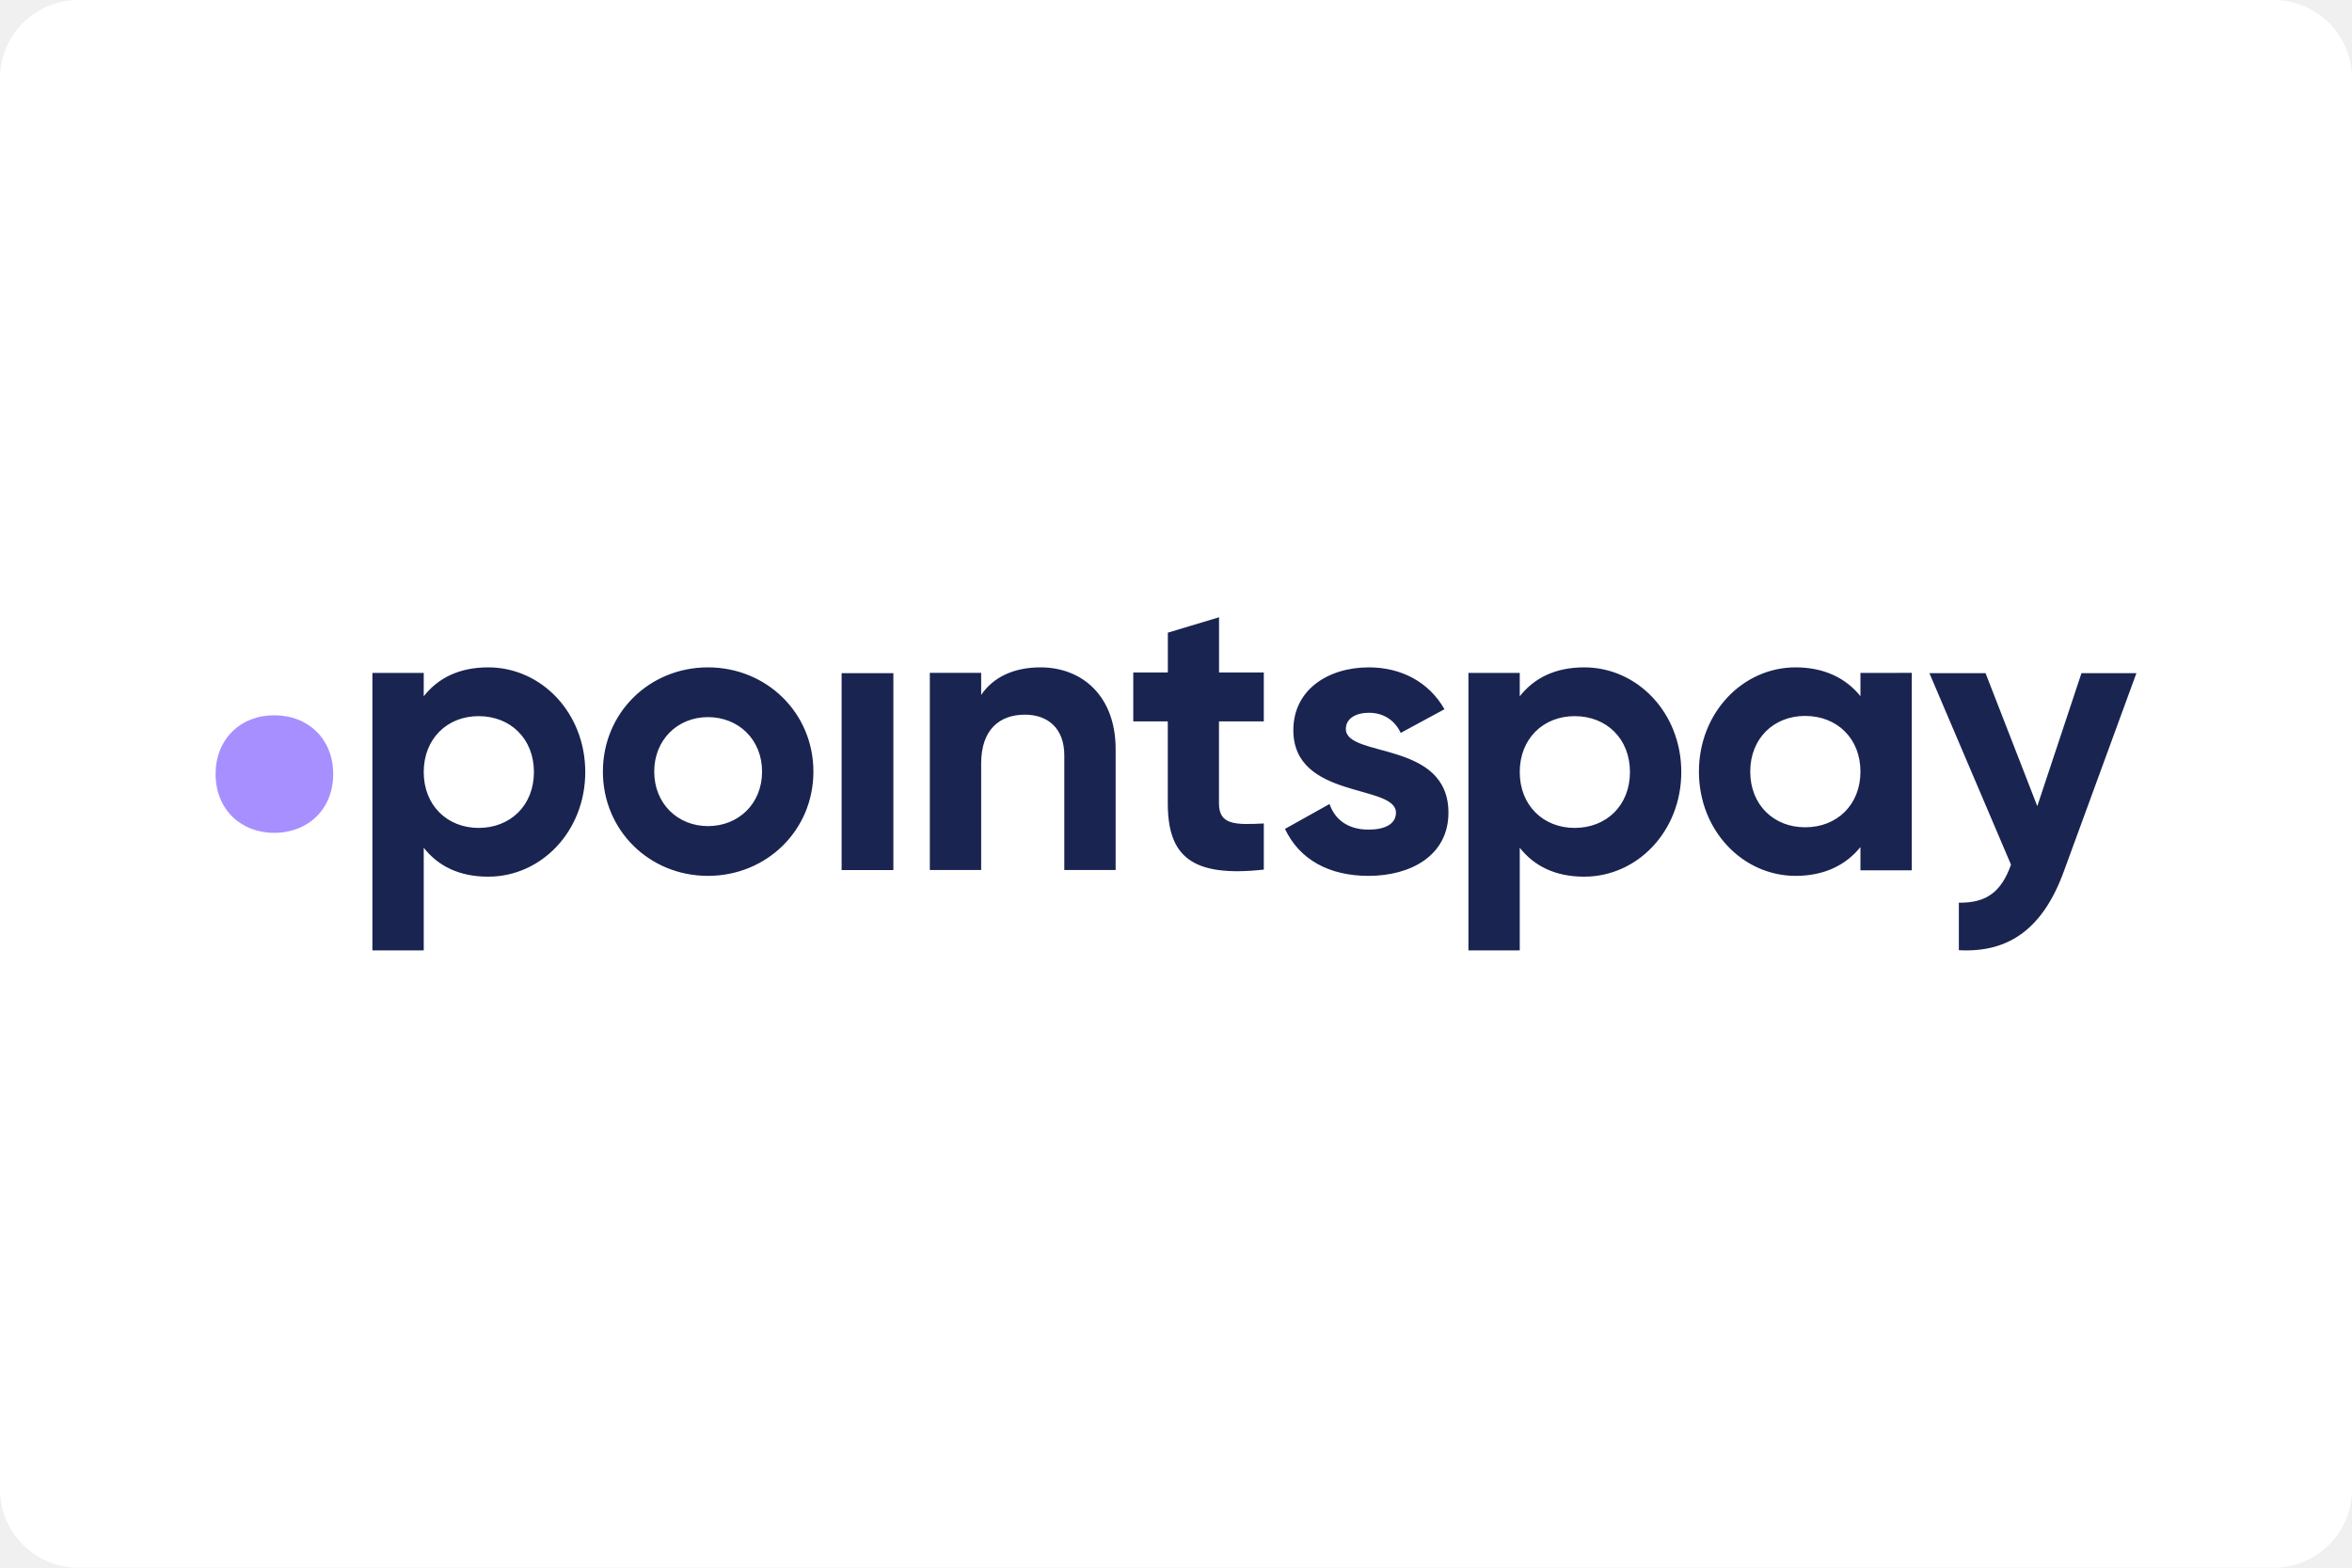
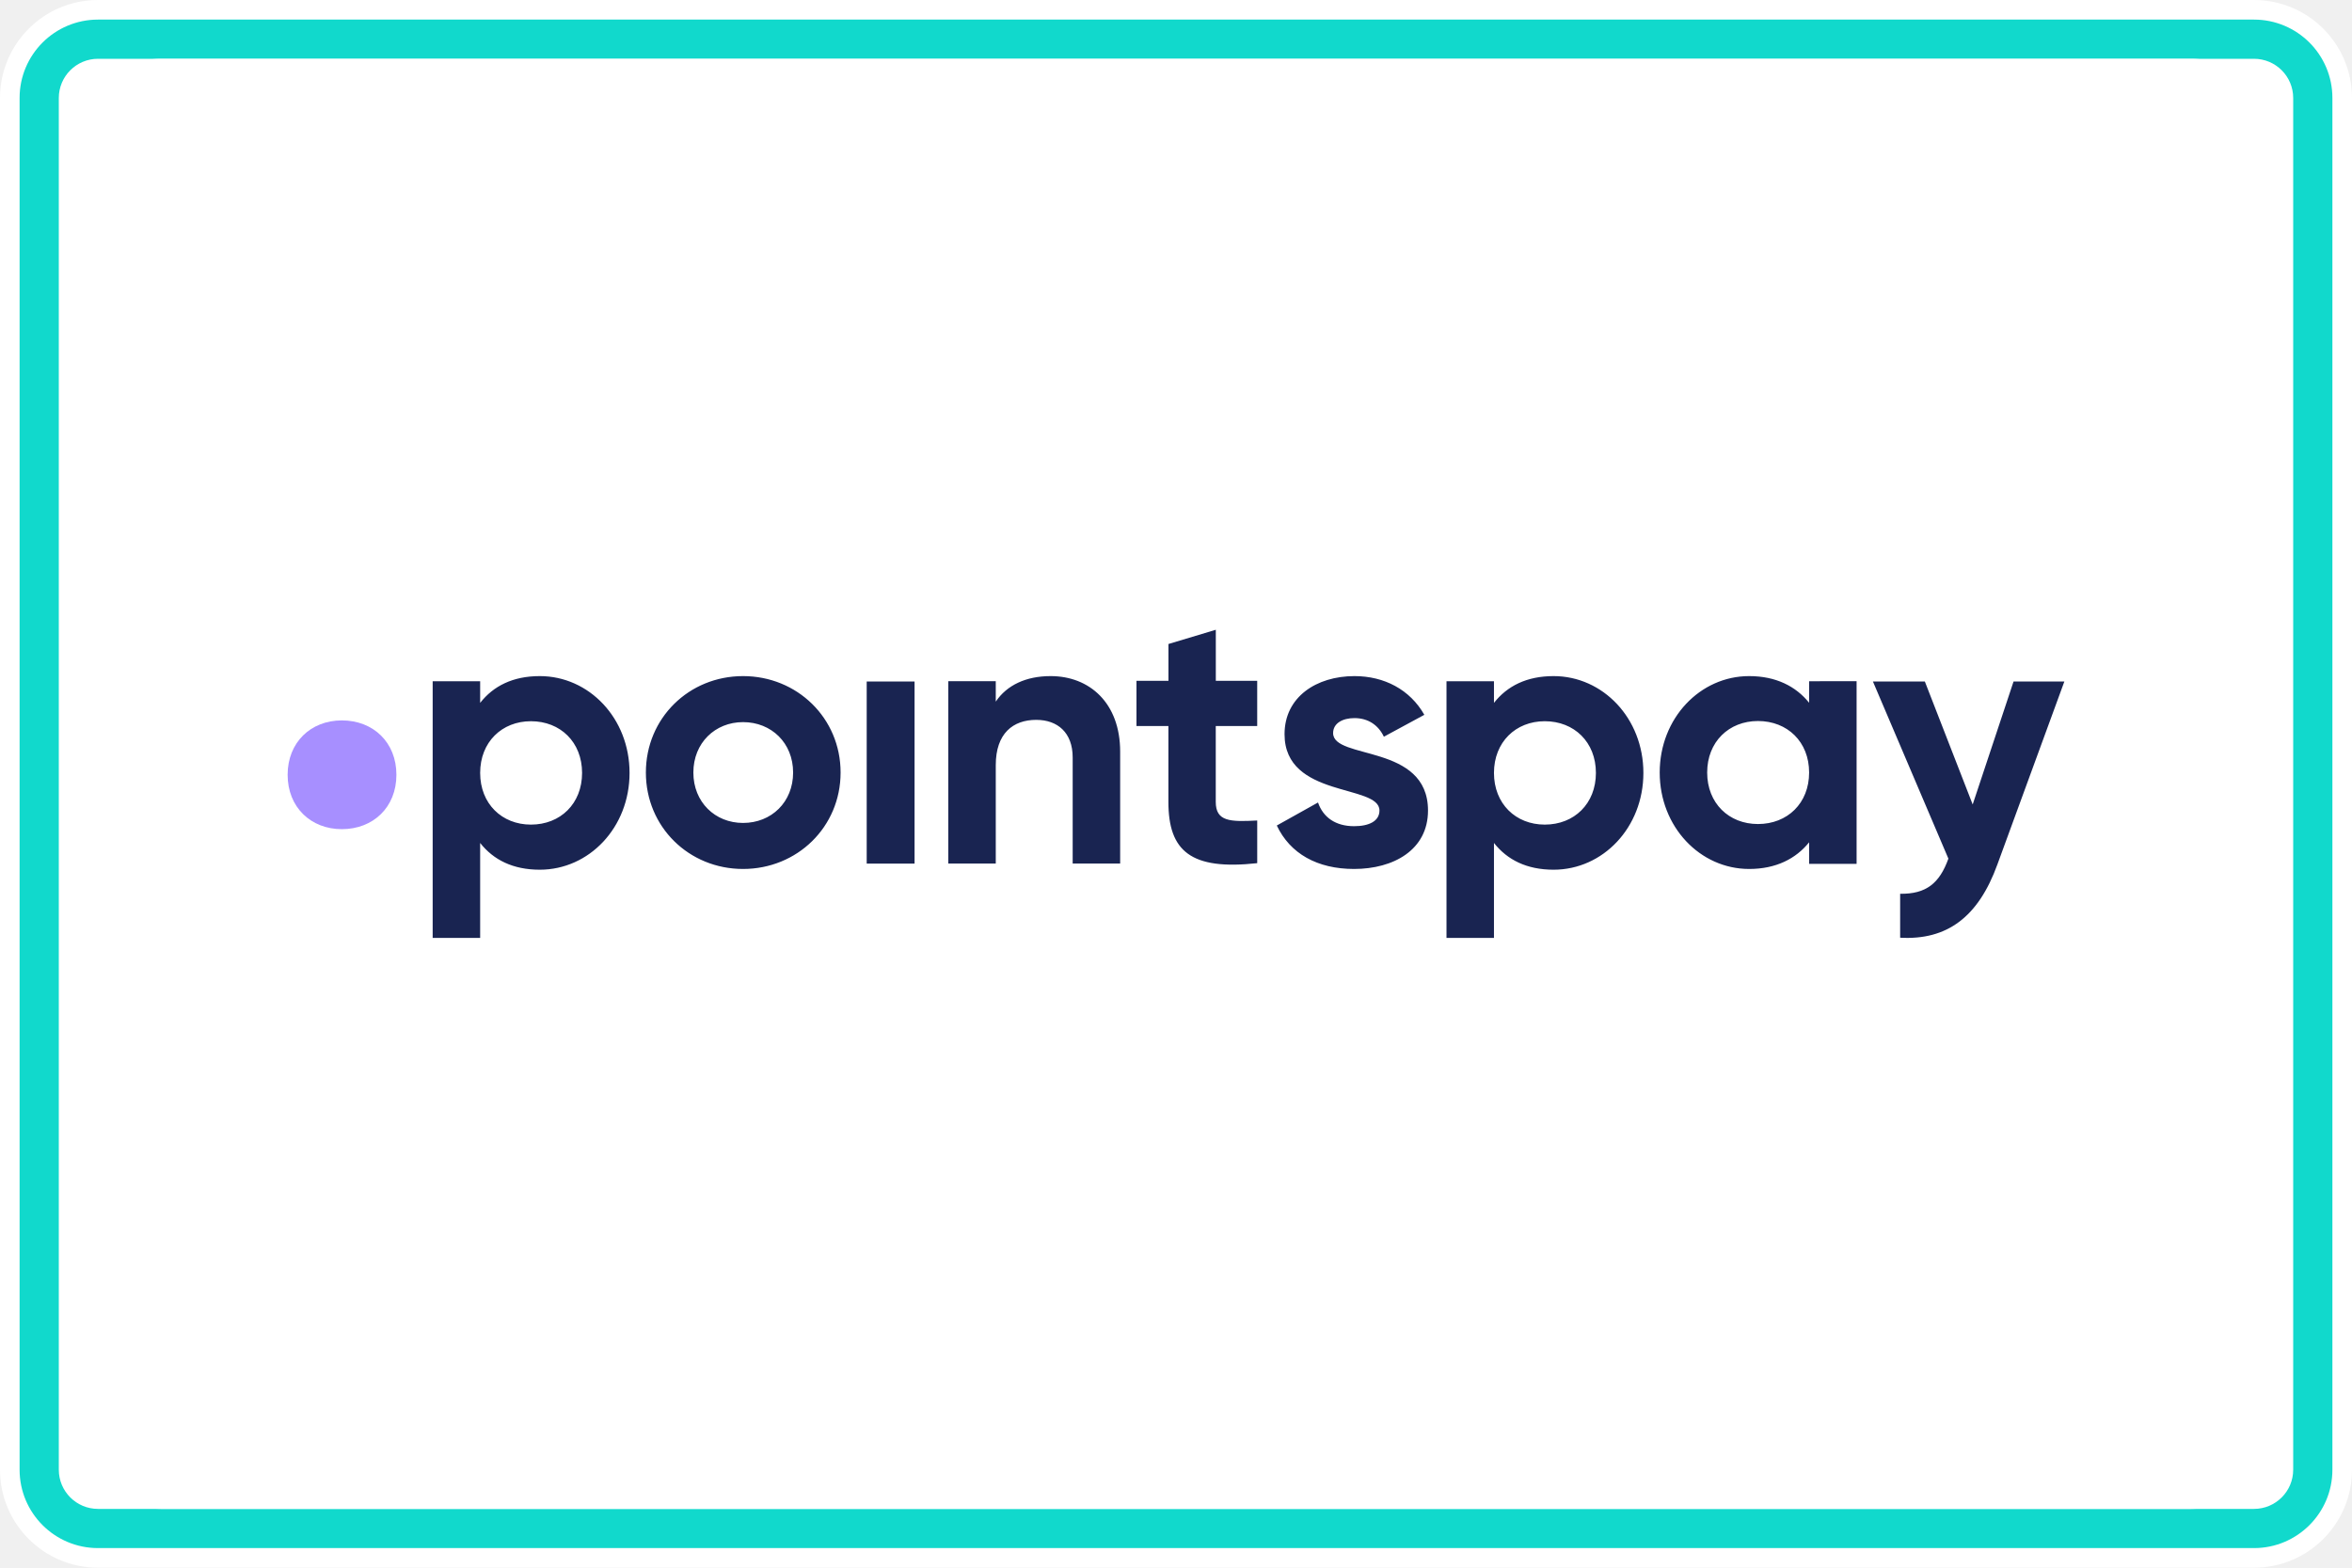
- <svg xmlns="http://www.w3.org/2000/svg" width="120" height="80" viewBox="0 0 120 80" fill="none">
-   <rect width="120" height="80" rx="4" fill="white" />
-   <path d="M24.907 34.056C27.628 34.056 29.86 36.382 29.86 39.397C29.86 42.411 27.628 44.737 24.907 44.737C23.425 44.737 22.349 44.191 21.619 43.261V48.5H19V34.34H21.619V35.533C22.349 34.602 23.425 34.056 24.907 34.056ZM80.827 34.056C83.547 34.056 85.78 36.382 85.78 39.397C85.78 42.411 83.547 44.737 80.827 44.737C79.346 44.737 78.27 44.191 77.538 43.261V48.5H74.92V34.34H77.538V35.533C78.27 34.602 79.346 34.056 80.827 34.056ZM101.304 34.353L103.943 41.138L106.197 34.353H109L105.304 44.451C104.248 47.359 102.522 48.631 99.942 48.489V46.065C101.384 46.085 102.116 45.48 102.603 44.126L98.44 34.353H101.304ZM36.12 34.056C39.105 34.056 41.5 36.373 41.5 39.376C41.5 42.379 39.106 44.696 36.12 44.696C33.135 44.696 30.76 42.378 30.76 39.376C30.76 36.373 33.136 34.056 36.12 34.056ZM69.843 34.056C71.486 34.056 72.907 34.801 73.697 36.192L71.466 37.4C71.161 36.756 70.593 36.373 69.843 36.373C69.193 36.373 68.666 36.655 68.666 37.199C68.665 38.692 73.9 37.765 73.9 41.472C73.9 43.648 71.993 44.696 69.822 44.696C67.793 44.696 66.292 43.85 65.56 42.299L67.833 41.029C68.118 41.855 68.808 42.336 69.822 42.336C70.654 42.336 71.222 42.054 71.222 41.47C71.222 40 65.987 40.806 65.987 37.26C65.987 35.204 67.752 34.056 69.843 34.056ZM91.612 34.056C93.094 34.056 94.19 34.62 94.921 35.527V34.339L97.54 34.337V44.414H94.921V43.225C94.19 44.132 93.094 44.696 91.612 44.696C88.913 44.696 86.68 42.379 86.68 39.376C86.68 36.374 88.913 34.056 91.612 34.056ZM62.196 31.5V34.316H64.479V36.812H62.193V40.996C62.193 42.082 62.983 42.102 64.48 42.022V44.376C60.817 44.778 59.581 43.712 59.581 40.995V36.812H57.82V34.316H59.584V32.285L62.196 31.5ZM45.58 34.353V44.399H42.94V34.353H45.58ZM53.083 34.056C55.235 34.055 56.92 35.544 56.92 38.221V44.398H54.301V38.543C54.301 37.174 53.469 36.47 52.292 36.47C51.013 36.47 50.059 37.215 50.059 38.965V44.398H47.44V34.337H50.059V35.464C50.668 34.559 51.723 34.056 53.083 34.056ZM24.42 36.545C22.816 36.545 21.619 37.698 21.619 39.397C21.619 41.096 22.816 42.249 24.42 42.249C26.044 42.249 27.241 41.096 27.241 39.397C27.241 37.698 26.044 36.545 24.42 36.545ZM80.34 36.545C78.736 36.545 77.538 37.698 77.538 39.397C77.538 41.096 78.736 42.249 80.34 42.249C81.964 42.249 83.161 41.096 83.161 39.397C83.161 37.698 81.965 36.545 80.34 36.545ZM92.099 36.534C90.496 36.534 89.298 37.682 89.298 39.376C89.298 41.069 90.495 42.217 92.099 42.217C93.725 42.217 94.921 41.069 94.921 39.376C94.921 37.682 93.725 36.534 92.099 36.534ZM36.12 36.595C34.577 36.595 33.379 37.744 33.379 39.376C33.379 41.009 34.577 42.157 36.12 42.157C37.683 42.157 38.881 41.009 38.881 39.376C38.881 37.744 37.684 36.595 36.12 36.595Z" fill="#192451" />
-   <path d="M17 39.5C17 37.712 15.723 36.5 13.989 36.5C12.278 36.5 11 37.712 11 39.5C11 41.288 12.277 42.5 13.989 42.5C15.723 42.5 17 41.288 17 39.5Z" fill="#A78FFF" />
+ <svg xmlns="http://www.w3.org/2000/svg" width="120" height="80" viewBox="0 0 120 80">
+   <rect width="120" height="80" rx="5" fill="#FFFFFF" />
+   <rect x="1" y="1" width="118" height="78" rx="4" fill="#11D9CC" />
+   <rect x="3" y="3" width="114" height="74" rx="2" fill="white" />
+   <svg fill="none" x="3" y="3" width="114" height="74" viewBox="0 0 120 80" preserveAspectRatio="xMidYMid meet">
+     <rect width="120" height="80" rx="4" fill="white" />
+     <path d="M24.907 34.056C27.628 34.056 29.86 36.382 29.86 39.397C29.86 42.411 27.628 44.737 24.907 44.737C23.425 44.737 22.349 44.191 21.619 43.261V48.5H19V34.34H21.619V35.533C22.349 34.602 23.425 34.056 24.907 34.056ZM80.827 34.056C83.547 34.056 85.78 36.382 85.78 39.397C85.78 42.411 83.547 44.737 80.827 44.737C79.346 44.737 78.27 44.191 77.538 43.261V48.5H74.92V34.34H77.538V35.533C78.27 34.602 79.346 34.056 80.827 34.056ZM101.304 34.353L103.943 41.138L106.197 34.353H109L105.304 44.451C104.248 47.359 102.522 48.631 99.942 48.489V46.065C101.384 46.085 102.116 45.48 102.603 44.126L98.44 34.353H101.304ZM36.12 34.056C39.105 34.056 41.5 36.373 41.5 39.376C41.5 42.379 39.106 44.696 36.12 44.696C33.135 44.696 30.76 42.378 30.76 39.376C30.76 36.373 33.136 34.056 36.12 34.056ZM69.843 34.056C71.486 34.056 72.907 34.801 73.697 36.192L71.466 37.4C71.161 36.756 70.593 36.373 69.843 36.373C69.193 36.373 68.666 36.655 68.666 37.199C68.665 38.692 73.9 37.765 73.9 41.472C73.9 43.648 71.993 44.696 69.822 44.696C67.793 44.696 66.292 43.85 65.56 42.299L67.833 41.029C68.118 41.855 68.808 42.336 69.822 42.336C70.654 42.336 71.222 42.054 71.222 41.47C71.222 40 65.987 40.806 65.987 37.26C65.987 35.204 67.752 34.056 69.843 34.056ZM91.612 34.056C93.094 34.056 94.19 34.62 94.921 35.527V34.339L97.54 34.337V44.414H94.921V43.225C94.19 44.132 93.094 44.696 91.612 44.696C88.913 44.696 86.68 42.379 86.68 39.376C86.68 36.374 88.913 34.056 91.612 34.056ZM62.196 31.5V34.316H64.479V36.812H62.193V40.996C62.193 42.082 62.983 42.102 64.48 42.022V44.376C60.817 44.778 59.581 43.712 59.581 40.995V36.812H57.82V34.316H59.584V32.285L62.196 31.5ZM45.58 34.353V44.399H42.94V34.353H45.58ZM53.083 34.056C55.235 34.055 56.92 35.544 56.92 38.221V44.398H54.301V38.543C54.301 37.174 53.469 36.47 52.292 36.47C51.013 36.47 50.059 37.215 50.059 38.965V44.398H47.44V34.337H50.059V35.464C50.668 34.559 51.723 34.056 53.083 34.056ZM24.42 36.545C22.816 36.545 21.619 37.698 21.619 39.397C21.619 41.096 22.816 42.249 24.42 42.249C26.044 42.249 27.241 41.096 27.241 39.397C27.241 37.698 26.044 36.545 24.42 36.545ZM80.34 36.545C78.736 36.545 77.538 37.698 77.538 39.397C77.538 41.096 78.736 42.249 80.34 42.249C81.964 42.249 83.161 41.096 83.161 39.397C83.161 37.698 81.965 36.545 80.34 36.545ZM92.099 36.534C90.496 36.534 89.298 37.682 89.298 39.376C89.298 41.069 90.495 42.217 92.099 42.217C93.725 42.217 94.921 41.069 94.921 39.376C94.921 37.682 93.725 36.534 92.099 36.534ZM36.12 36.595C34.577 36.595 33.379 37.744 33.379 39.376C33.379 41.009 34.577 42.157 36.12 42.157C37.683 42.157 38.881 41.009 38.881 39.376C38.881 37.744 37.684 36.595 36.12 36.595Z" fill="#192451" />
+     <path d="M17 39.5C17 37.712 15.723 36.5 13.989 36.5C12.278 36.5 11 37.712 11 39.5C11 41.288 12.277 42.5 13.989 42.5C15.723 42.5 17 41.288 17 39.5Z" fill="#A78FFF" />
+   </svg>
</svg>
